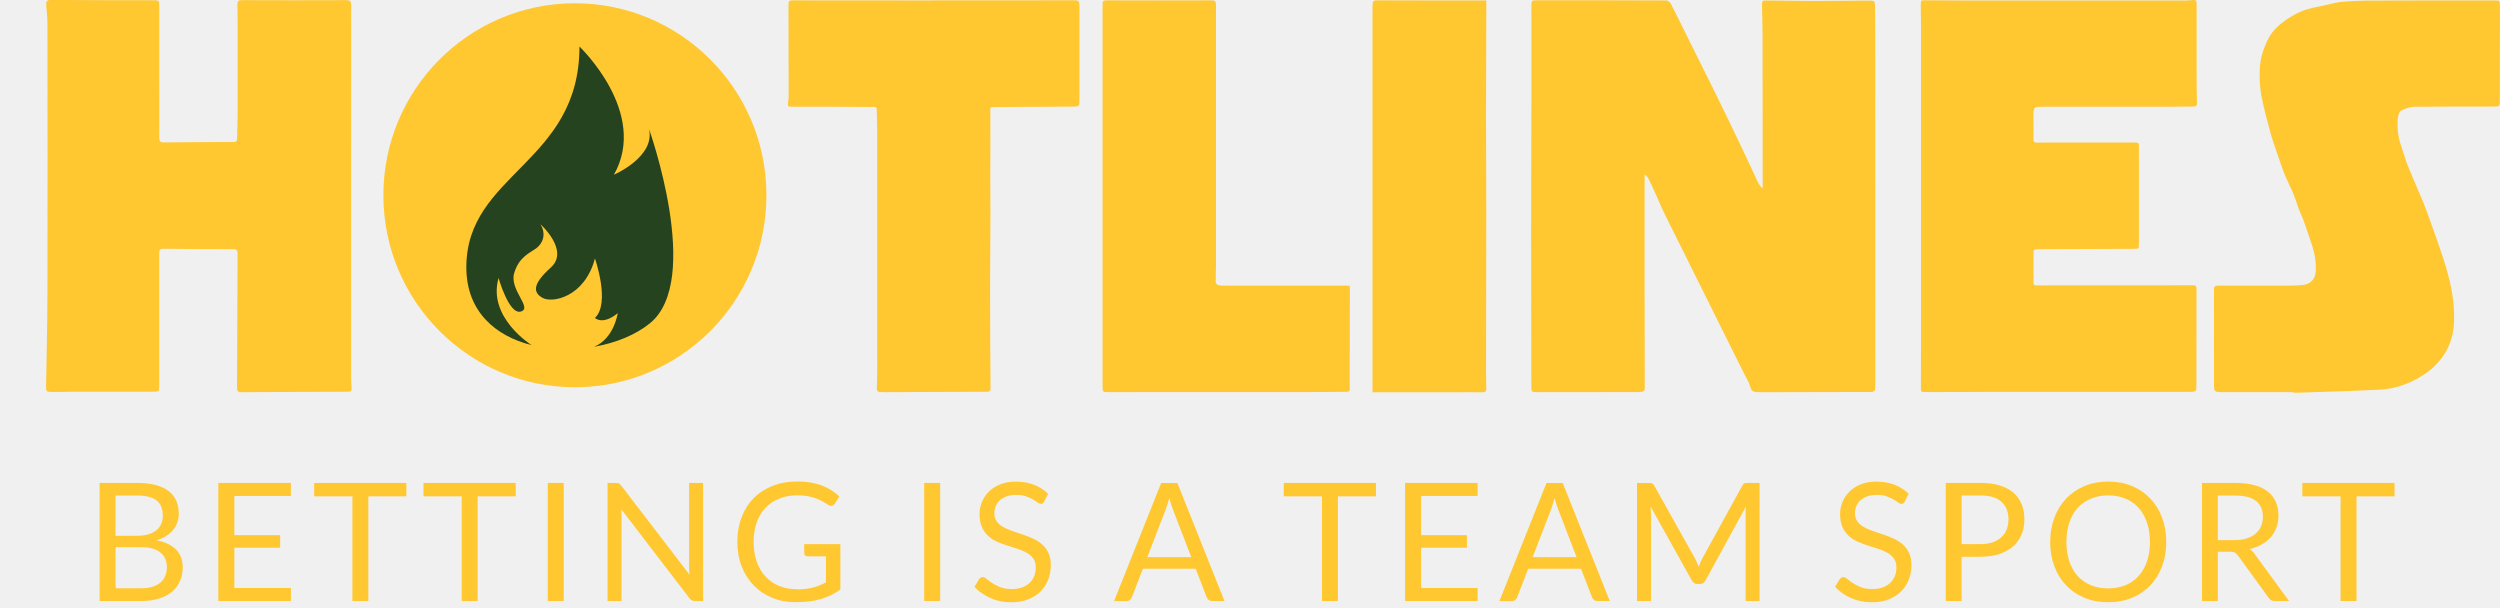
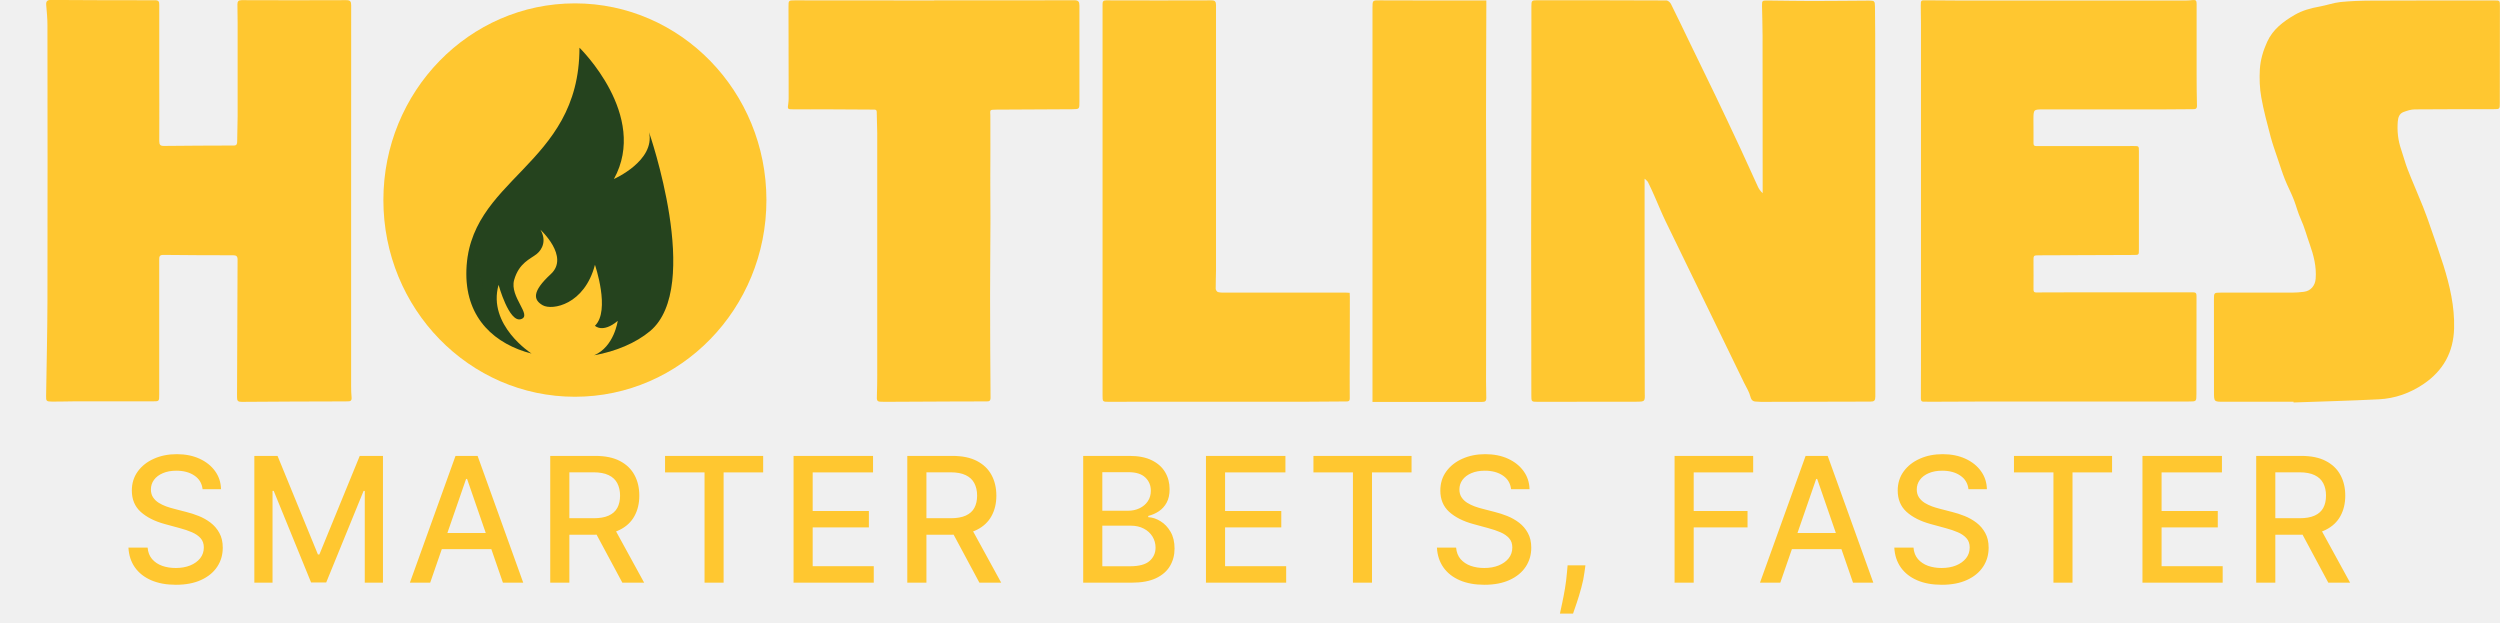
- <svg xmlns="http://www.w3.org/2000/svg" width="502" height="122" viewBox="0 0 502 122" fill="none">
-   <g clip-path="url(#clip0_301_7908)">
-     <path d="M330.235 35.004C330.235 42.855 330.235 50.657 330.235 58.449C330.235 64.592 330.255 70.736 330.265 76.879C330.265 76.929 330.265 76.989 330.265 77.039C330.315 78.687 330.315 78.717 328.601 78.727C321.974 78.747 315.347 78.747 308.72 78.747C307.504 78.747 307.494 78.707 307.494 77.478C307.484 67.219 307.454 56.96 307.454 46.701C307.454 36.981 307.504 27.252 307.514 17.532C307.514 12.088 307.504 6.634 307.504 1.19C307.504 0.131 307.584 0.051 308.65 0.051C317.31 0.051 325.96 0.051 334.62 0.091C334.929 0.091 335.367 0.47 335.527 0.78C336.802 3.277 338.028 5.795 339.274 8.302C340.978 11.738 342.712 15.175 344.406 18.621C346.14 22.157 347.864 25.713 349.558 29.27C350.724 31.707 351.84 34.174 352.996 36.612C353.206 37.051 353.505 37.461 353.943 37.861C353.943 36.702 353.943 35.543 353.943 34.384C353.943 25.244 353.943 16.114 353.923 6.973C353.923 5.035 353.843 3.098 353.813 1.16C353.803 0.131 353.833 0.091 354.9 0.101C357.869 0.121 360.829 0.191 363.799 0.191C367.616 0.191 371.442 0.141 375.259 0.121C376.365 0.121 376.485 0.171 376.495 1.279C376.545 4.756 376.545 8.222 376.545 11.698C376.545 33.715 376.545 55.721 376.565 77.738C376.565 78.497 376.335 78.707 375.618 78.707C368.273 78.707 360.919 78.737 353.574 78.757C353.285 78.757 352.986 78.717 352.697 78.707C352.01 78.707 351.671 78.457 351.472 77.698C351.232 76.769 350.654 75.92 350.216 75.031C347.804 70.186 345.393 65.331 342.981 60.486C340.141 54.782 337.281 49.078 334.451 43.365C333.693 41.836 333.045 40.268 332.348 38.72C331.889 37.711 331.431 36.692 330.923 35.703C330.773 35.423 330.444 35.233 330.225 35.014L330.235 35.004Z" fill="#FFC730" />
-     <path d="M70.505 39.387C70.505 51.484 70.505 63.591 70.505 75.688C70.505 76.407 70.525 77.136 70.595 77.846C70.665 78.465 70.415 78.685 69.838 78.655C69.598 78.645 69.359 78.665 69.12 78.665C62.254 78.685 55.388 78.695 48.521 78.755C47.764 78.755 47.585 78.545 47.595 77.806C47.644 68.825 47.664 59.855 47.704 50.874C47.704 50.185 47.425 50.025 46.787 50.025C42.114 50.025 37.44 50.005 32.766 49.955C31.989 49.955 31.969 50.355 31.969 50.914C31.969 56.019 31.969 61.123 31.969 66.218C31.969 69.934 31.969 73.64 31.969 77.356C31.969 78.645 31.969 78.655 30.643 78.655C25.382 78.655 20.12 78.655 14.848 78.655C13.383 78.655 11.908 78.725 10.443 78.705C9.307 78.695 9.238 78.585 9.257 77.616C9.357 71.403 9.507 65.189 9.527 58.976C9.566 40.945 9.546 22.914 9.527 4.873C9.527 3.575 9.387 2.266 9.277 0.968C9.218 0.228 9.517 -0.021 10.244 -0.011C17.22 0.029 24.196 0.058 31.162 0.049C31.899 0.049 31.979 0.358 31.979 0.958C31.969 5.982 31.969 11.007 31.979 16.021C31.979 19.897 32.009 23.773 31.979 27.639C31.979 28.378 32.188 28.608 32.935 28.598C37.609 28.548 42.283 28.528 46.957 28.518C47.535 28.518 47.614 28.198 47.624 27.759C47.654 26.101 47.704 24.453 47.714 22.794C47.724 16.681 47.724 10.557 47.714 4.444C47.714 3.245 47.684 2.046 47.674 0.848C47.674 0.268 47.884 0.029 48.531 0.029C55.537 0.058 62.533 0.058 69.538 0.029C70.336 0.029 70.515 0.288 70.515 1.037C70.495 13.804 70.505 26.58 70.505 39.347H70.525L70.505 39.387Z" fill="#FFC730" />
-     <path d="M385.733 39.456C385.733 27.809 385.733 16.161 385.733 4.514C385.733 3.365 385.683 2.216 385.693 1.067C385.693 0.008 385.743 0.048 386.779 0.058C390.785 0.098 394.791 0.108 398.807 0.108C411.713 0.108 424.628 0.108 437.533 0.108C438.44 0.108 439.357 0.128 440.254 0.018C440.921 -0.062 441.081 0.108 441.081 0.758C441.061 5.433 441.081 10.108 441.081 14.783C441.081 16.761 441.101 18.738 441.15 20.706C441.17 21.356 440.812 21.396 440.343 21.396C438.42 21.396 436.497 21.436 434.573 21.436C426.501 21.436 418.429 21.436 410.357 21.436C408.334 21.436 408.324 21.436 408.314 23.423C408.314 24.972 408.344 26.52 408.324 28.068C408.324 28.558 408.534 28.628 408.962 28.628C415.46 28.618 421.947 28.618 428.445 28.618C429.501 28.618 429.491 28.618 429.491 29.657C429.491 36.07 429.491 42.483 429.491 48.896C429.491 49.955 429.501 49.965 428.445 49.965C422.116 49.985 415.778 50.005 409.45 50.035C408.314 50.035 408.314 50.065 408.324 51.184C408.324 53.022 408.354 54.87 408.324 56.708C408.324 57.177 408.464 57.327 408.902 57.317C409.919 57.297 410.935 57.297 411.952 57.297C421.409 57.297 430.876 57.297 440.333 57.287C440.891 57.287 441.061 57.437 441.061 58.007C441.041 64.42 441.041 70.833 441.041 77.246C441.041 78.684 441.041 78.684 439.516 78.684C426.312 78.684 413.118 78.674 399.913 78.684C395.668 78.684 391.413 78.715 387.168 78.734C386.899 78.734 386.629 78.684 386.37 78.715C385.812 78.764 385.703 78.505 385.713 78.005C385.733 75.598 385.733 73.2 385.733 70.793C385.733 60.344 385.733 49.895 385.733 39.456Z" fill="#FFC730" />
-     <path d="M460.544 78.737C455.87 78.737 451.197 78.737 446.513 78.737C444.579 78.737 444.57 78.747 444.57 76.819C444.57 70.786 444.56 64.742 444.56 58.709C444.56 57.37 444.56 57.35 445.945 57.35C450.698 57.35 455.462 57.35 460.215 57.35C461.013 57.35 461.82 57.29 462.607 57.19C463.982 57.03 464.889 55.991 464.989 54.603C465.168 52.265 464.59 50.058 463.803 47.89C463.195 46.232 462.737 44.504 461.989 42.915C461.421 41.707 461.112 40.438 460.634 39.219C460.106 37.861 459.388 36.572 458.83 35.214C458.292 33.895 457.853 32.526 457.385 31.178C456.897 29.739 456.359 28.321 455.96 26.862C455.262 24.265 454.535 21.668 454.057 19.021C453.738 17.253 453.678 15.405 453.778 13.607C453.887 11.739 454.445 9.92 455.252 8.192C456.408 5.725 458.491 4.217 460.753 2.928C462.308 2.049 464.012 1.589 465.766 1.29C467.171 1.04 468.546 0.55 469.962 0.401C472.054 0.191 474.167 0.131 476.28 0.121C484.461 0.081 492.633 0.091 500.815 0.091C501.971 0.091 501.981 0.091 501.981 1.24C501.981 7.543 501.971 13.846 501.961 20.15C501.961 21.388 501.961 21.398 500.685 21.398C495.423 21.398 490.152 21.398 484.89 21.438C484.132 21.438 483.345 21.698 482.618 21.958C481.781 22.257 481.531 23.047 481.472 23.836C481.322 25.684 481.521 27.502 482.139 29.26C482.608 30.588 482.956 31.957 483.485 33.266C484.451 35.683 485.538 38.06 486.524 40.478C487.112 41.896 487.63 43.345 488.139 44.793C488.986 47.181 489.853 49.548 490.63 51.956C491.925 55.981 492.902 60.077 492.782 64.353C492.663 69.058 490.57 72.664 486.664 75.251C483.933 77.059 480.914 78.098 477.665 78.258C471.965 78.537 466.254 78.677 460.544 78.877C460.544 78.827 460.544 78.777 460.544 78.727V78.737Z" fill="#FFC730" />
-     <path d="M187.58 0.071C196.957 0.071 206.335 0.081 215.712 0.051C216.549 0.051 216.749 0.33 216.749 1.11C216.729 7.383 216.739 13.666 216.749 19.94C216.749 21.378 216.769 21.398 215.284 21.408C210.181 21.438 205.079 21.458 199.977 21.488C198.602 21.488 198.851 21.588 198.861 22.677C198.891 26.892 198.861 31.118 198.851 35.343C198.851 37.96 198.881 40.578 198.881 43.195C198.871 48.19 198.811 53.184 198.811 58.179C198.811 64.772 198.851 71.375 198.901 77.968C198.901 78.617 198.582 78.667 198.113 78.667C195.652 78.667 193.2 78.677 190.739 78.687C186.543 78.707 182.348 78.727 178.152 78.747C177.963 78.747 177.774 78.747 177.594 78.747C176.01 78.747 176.02 78.747 176.09 77.199C176.139 75.92 176.149 74.631 176.149 73.353C176.149 57.619 176.149 41.886 176.149 26.153C176.149 24.764 176.05 23.376 176.05 21.987C176.05 21.438 175.711 21.478 175.352 21.478C172.253 21.458 169.154 21.438 166.054 21.428C163.812 21.428 161.57 21.448 159.318 21.428C158.102 21.428 158.122 21.408 158.291 20.259C158.381 19.65 158.361 19.031 158.361 18.421C158.361 12.727 158.341 7.043 158.331 1.349C158.331 0.081 158.331 0.071 159.607 0.071C168.346 0.071 177.086 0.081 185.816 0.091C186.404 0.091 186.992 0.091 187.58 0.091C187.58 0.081 187.58 0.061 187.58 0.051V0.071Z" fill="#FFC730" />
-     <path d="M271.011 57.369C271.021 57.679 271.05 57.939 271.05 58.198C271.05 62.154 271.04 66.1 271.031 70.056C271.031 72.723 270.991 75.4 271.031 78.067C271.031 78.647 270.751 78.677 270.353 78.677C267.842 78.697 265.33 78.716 262.819 78.727C258.095 78.727 253.362 78.727 248.638 78.727C242.978 78.727 237.307 78.727 231.647 78.727C228.657 78.727 225.668 78.746 222.668 78.746C221.403 78.746 221.393 78.737 221.393 77.468C221.393 52.654 221.393 27.831 221.393 3.017C221.393 2.268 221.393 1.519 221.393 0.77C221.393 0.29 221.552 0.07 222.1 0.07C229.156 0.09 236.211 0.1 243.267 0.07C243.974 0.07 244.174 0.3 244.174 0.999C244.164 18.361 244.174 35.722 244.174 53.084C244.174 54.263 244.094 55.431 244.114 56.61C244.114 56.83 244.373 57.189 244.572 57.239C245.031 57.359 245.519 57.349 246.007 57.349C254.099 57.349 262.201 57.349 270.293 57.349C270.522 57.349 270.761 57.369 271.05 57.389L271.011 57.369Z" fill="#FFC730" />
-     <path d="M275.595 78.775C275.595 75.638 275.595 72.651 275.595 69.654C275.595 46.979 275.595 24.293 275.595 1.617C275.595 0.019 275.595 0.059 277.149 0.069C283.139 0.099 289.118 0.089 295.107 0.089C296.173 0.089 297.24 0.089 298.455 0.089C298.455 0.518 298.455 0.958 298.455 1.397C298.436 8.58 298.396 15.762 298.396 22.954C298.396 29.467 298.446 35.99 298.446 42.503C298.446 52.143 298.416 61.783 298.406 71.433C298.406 73.6 298.376 75.758 298.446 77.926C298.465 78.675 298.176 78.765 297.569 78.765C295.914 78.745 294.26 78.765 292.596 78.765C287.274 78.765 281.963 78.765 276.641 78.765H275.595V78.775Z" fill="#FFC730" />
-     <path d="M115.44 77.758C136.679 77.758 153.897 60.499 153.897 39.209C153.897 17.919 136.679 0.66 115.44 0.66C94.201 0.66 76.983 17.919 76.983 39.209C76.983 60.499 94.201 77.758 115.44 77.758Z" fill="#FFC730" />
-     <path d="M20 120.678V96.973H27.547C28.995 96.973 30.252 97.12 31.306 97.405C32.361 97.69 33.222 98.103 33.901 98.627C34.58 99.16 35.075 99.804 35.405 100.576C35.735 101.348 35.891 102.203 35.891 103.168C35.891 103.756 35.799 104.317 35.616 104.859C35.432 105.401 35.157 105.898 34.791 106.366C34.424 106.826 33.956 107.24 33.406 107.607C32.846 107.975 32.196 108.269 31.453 108.499C33.177 108.839 34.488 109.464 35.368 110.365C36.248 111.265 36.689 112.46 36.689 113.94C36.689 114.942 36.505 115.861 36.138 116.689C35.772 117.516 35.231 118.223 34.525 118.821C33.819 119.418 32.947 119.878 31.92 120.2C30.893 120.521 29.72 120.687 28.399 120.687H20V120.678ZM23.2 107.589H27.427C28.326 107.589 29.114 107.488 29.775 107.295C30.435 107.093 30.985 106.817 31.416 106.468C31.847 106.118 32.168 105.686 32.379 105.181C32.59 104.675 32.691 104.133 32.691 103.535C32.691 102.147 32.269 101.127 31.434 100.475C30.6 99.822 29.298 99.5 27.537 99.5H23.2V107.589ZM23.2 109.868V118.122H28.317C29.234 118.122 30.013 118.021 30.664 117.81C31.315 117.598 31.856 117.304 32.278 116.927C32.7 116.551 33.012 116.091 33.213 115.567C33.415 115.043 33.507 114.464 33.507 113.839C33.507 112.617 33.076 111.652 32.214 110.935C31.352 110.227 30.041 109.868 28.298 109.868H23.2Z" fill="#FFC730" />
-     <path d="M58.411 96.973V99.583H47.059V107.46H56.256V109.979H47.059V118.067H58.411V120.678H43.841V96.973H58.411Z" fill="#FFC730" />
-     <path d="M81.601 96.973V99.666H73.963V120.678H70.763V99.666H63.088V96.973H81.61H81.601Z" fill="#FFC730" />
-     <path d="M103.553 96.973V99.666H95.915V120.678H92.715V99.666H85.04V96.973H103.563H103.553Z" fill="#FFC730" />
-     <path d="M113.19 120.678H109.99V96.973H113.19V120.678Z" fill="#FFC730" />
-     <path d="M124.285 97.083C124.423 97.156 124.579 97.304 124.753 97.524L138.452 115.392C138.415 115.108 138.397 114.823 138.388 114.556C138.379 114.29 138.37 114.023 138.37 113.766V96.973H141.175V120.678H139.562C139.305 120.678 139.094 120.632 138.929 120.549C138.755 120.457 138.59 120.31 138.425 120.099L124.744 102.249C124.762 102.524 124.78 102.791 124.789 103.057C124.799 103.324 124.808 103.563 124.808 103.784V120.678H122.002V96.973H123.652C123.937 96.973 124.148 97.009 124.285 97.083Z" fill="#FFC730" />
-     <path d="M159.982 118.344C160.624 118.344 161.201 118.317 161.742 118.252C162.274 118.188 162.779 118.105 163.255 117.976C163.732 117.857 164.172 117.71 164.594 117.535C165.016 117.361 165.429 117.168 165.85 116.947V111.717H162.183C161.972 111.717 161.807 111.653 161.678 111.533C161.55 111.414 161.486 111.267 161.486 111.083V109.263H168.748V118.363C168.152 118.795 167.538 119.171 166.896 119.484C166.254 119.806 165.566 120.072 164.833 120.284C164.099 120.495 163.32 120.66 162.485 120.762C161.651 120.863 160.743 120.918 159.762 120.918C158.047 120.918 156.47 120.624 155.04 120.035C153.609 119.447 152.38 118.62 151.344 117.554C150.308 116.487 149.501 115.21 148.923 113.721C148.346 112.232 148.062 110.596 148.062 108.803C148.062 107.011 148.346 105.347 148.914 103.858C149.483 102.369 150.29 101.092 151.344 100.025C152.399 98.959 153.664 98.141 155.159 97.553C156.653 96.965 158.322 96.68 160.165 96.68C161.101 96.68 161.972 96.753 162.769 96.882C163.576 97.02 164.319 97.222 165.007 97.479C165.695 97.737 166.327 98.049 166.914 98.426C167.501 98.794 168.042 99.216 168.546 99.676L167.639 101.128C167.455 101.423 167.208 101.579 166.914 101.579C166.74 101.579 166.547 101.514 166.336 101.395C166.061 101.239 165.75 101.055 165.41 100.834C165.071 100.614 164.649 100.402 164.163 100.2C163.677 99.998 163.1 99.823 162.43 99.676C161.761 99.529 160.972 99.465 160.064 99.465C158.735 99.465 157.524 99.685 156.452 100.117C155.37 100.549 154.453 101.174 153.692 101.983C152.931 102.792 152.353 103.776 151.94 104.924C151.537 106.073 151.326 107.369 151.326 108.803C151.326 110.237 151.537 111.644 151.959 112.82C152.38 113.997 152.976 114.989 153.747 115.807C154.517 116.625 155.434 117.25 156.488 117.673C157.543 118.105 158.707 118.317 159.991 118.317L159.982 118.344Z" fill="#FFC730" />
-     <path d="M188.784 120.678H185.584V96.973H188.784V120.678Z" fill="#FFC730" />
-     <path d="M209.709 100.678C209.608 100.843 209.507 100.972 209.397 101.055C209.287 101.137 209.14 101.174 208.966 101.174C208.782 101.174 208.562 101.082 208.315 100.889C208.067 100.696 207.755 100.494 207.37 100.273C206.985 100.053 206.536 99.841 206.004 99.657C205.472 99.474 204.821 99.373 204.06 99.373C203.345 99.373 202.712 99.474 202.162 99.667C201.612 99.86 201.153 100.126 200.787 100.448C200.42 100.779 200.135 101.165 199.952 101.615C199.769 102.066 199.668 102.544 199.668 103.068C199.668 103.729 199.833 104.281 200.154 104.713C200.475 105.145 200.906 105.522 201.438 105.825C201.969 106.128 202.575 106.404 203.253 106.625C203.932 106.845 204.619 107.084 205.335 107.323C206.041 107.562 206.738 107.838 207.416 108.141C208.095 108.445 208.7 108.831 209.232 109.29C209.764 109.75 210.194 110.32 210.515 110.991C210.836 111.662 211.001 112.489 211.001 113.472C211.001 114.511 210.827 115.485 210.47 116.395C210.121 117.305 209.598 118.096 208.929 118.767C208.251 119.438 207.425 119.971 206.435 120.357C205.445 120.743 204.335 120.936 203.079 120.936C201.548 120.936 200.154 120.66 198.898 120.099C197.641 119.539 196.559 118.794 195.67 117.838L196.596 116.313C196.688 116.193 196.789 116.092 196.917 116.009C197.045 115.927 197.183 115.89 197.339 115.89C197.568 115.89 197.834 116.009 198.127 116.267C198.421 116.515 198.797 116.791 199.237 117.085C199.686 117.379 200.218 117.655 200.851 117.903C201.483 118.151 202.254 118.28 203.171 118.28C203.932 118.28 204.61 118.178 205.197 117.967C205.784 117.756 206.297 117.462 206.71 117.085C207.123 116.708 207.434 116.248 207.655 115.715C207.875 115.182 207.985 114.594 207.985 113.941C207.985 113.224 207.82 112.636 207.499 112.176C207.178 111.717 206.747 111.331 206.224 111.027C205.701 110.724 205.096 110.458 204.418 110.237C203.739 110.026 203.051 109.805 202.336 109.575C201.621 109.345 200.933 109.088 200.255 108.794C199.576 108.5 198.971 108.114 198.448 107.636C197.916 107.158 197.495 106.57 197.174 105.862C196.853 105.154 196.688 104.272 196.688 103.224C196.688 102.387 196.853 101.579 197.174 100.788C197.495 100.007 197.971 99.308 198.586 98.702C199.2 98.095 199.961 97.608 200.869 97.249C201.777 96.882 202.822 96.707 203.996 96.707C205.316 96.707 206.518 96.918 207.609 97.332C208.7 97.755 209.653 98.362 210.46 99.152L209.681 100.678H209.709Z" fill="#FFC730" />
-     <path d="M245.874 120.68H243.398C243.114 120.68 242.884 120.607 242.701 120.469C242.527 120.322 242.389 120.147 242.307 119.926L240.097 114.2H229.488L227.278 119.926C227.205 120.129 227.067 120.303 226.884 120.46C226.7 120.616 226.462 120.689 226.187 120.689H223.711L233.165 96.984H236.42L245.874 120.689V120.68ZM230.377 111.875H239.207L235.494 102.233C235.255 101.635 235.017 100.891 234.788 99.999C234.669 100.45 234.549 100.863 234.43 101.249C234.311 101.635 234.201 101.966 234.091 102.251L230.377 111.884V111.875Z" fill="#FFC730" />
-     <path d="M276.289 96.973V99.666H268.65V120.678H265.45V99.666H257.775V96.973H276.298H276.289Z" fill="#FFC730" />
-     <path d="M296.709 96.973V99.583H285.357V107.46H294.554V109.979H285.357V118.067H296.709V120.678H282.139V96.973H296.709Z" fill="#FFC730" />
-     <path d="M323.246 120.68H320.77C320.486 120.68 320.257 120.607 320.073 120.469C319.899 120.322 319.761 120.147 319.679 119.926L317.469 114.2H306.86L304.65 119.926C304.577 120.129 304.439 120.303 304.256 120.46C304.072 120.616 303.834 120.689 303.559 120.689H301.083L310.537 96.984H313.792L323.246 120.689V120.68ZM307.749 111.875H316.58L312.866 102.233C312.627 101.635 312.389 100.891 312.16 99.999C312.041 100.45 311.921 100.863 311.802 101.249C311.683 101.635 311.573 101.966 311.463 102.251L307.749 111.884V111.875Z" fill="#FFC730" />
-     <path d="M340.751 112.948C340.87 113.242 340.98 113.536 341.09 113.83C341.2 113.517 341.319 113.223 341.438 112.948C341.557 112.663 341.695 112.378 341.851 112.093L349.856 97.515C350.003 97.258 350.149 97.111 350.305 97.055C350.461 97 350.681 96.973 350.965 96.973H353.322V120.678H350.516V103.26C350.516 103.03 350.516 102.782 350.534 102.515C350.544 102.249 350.562 101.982 350.58 101.706L342.474 116.532C342.199 117.029 341.814 117.277 341.319 117.277H340.861C340.365 117.277 339.98 117.029 339.705 116.532L331.416 101.66C331.453 101.945 331.471 102.23 331.489 102.506C331.508 102.782 331.517 103.039 331.517 103.269V120.687H328.711V96.982H331.067C331.352 96.982 331.572 97.009 331.728 97.065C331.884 97.12 332.03 97.276 332.177 97.524L340.347 112.12C340.503 112.387 340.64 112.663 340.751 112.957V112.948Z" fill="#FFC730" />
-     <path d="M382.518 100.678C382.417 100.843 382.316 100.972 382.206 101.055C382.096 101.137 381.95 101.174 381.775 101.174C381.583 101.174 381.372 101.082 381.124 100.889C380.877 100.705 380.565 100.494 380.18 100.273C379.795 100.053 379.345 99.841 378.814 99.657C378.282 99.474 377.631 99.373 376.87 99.373C376.154 99.373 375.522 99.474 374.972 99.667C374.421 99.86 373.963 100.126 373.596 100.448C373.229 100.779 372.945 101.165 372.762 101.615C372.578 102.066 372.477 102.544 372.477 103.068C372.477 103.729 372.642 104.281 372.963 104.713C373.284 105.145 373.715 105.522 374.247 105.825C374.779 106.128 375.384 106.404 376.063 106.625C376.741 106.854 377.429 107.084 378.144 107.323C378.85 107.562 379.547 107.838 380.226 108.141C380.904 108.445 381.509 108.831 382.041 109.29C382.573 109.75 383.004 110.32 383.325 110.991C383.646 111.662 383.811 112.489 383.811 113.472C383.811 114.511 383.637 115.485 383.279 116.395C382.922 117.305 382.417 118.096 381.739 118.767C381.06 119.438 380.235 119.971 379.245 120.357C378.263 120.743 377.145 120.936 375.888 120.936C374.357 120.936 372.963 120.66 371.707 120.099C370.451 119.539 369.369 118.794 368.479 117.838L369.406 116.313C369.497 116.193 369.598 116.092 369.727 116.009C369.855 115.927 369.992 115.89 370.148 115.89C370.378 115.89 370.643 116.009 370.937 116.267C371.23 116.515 371.606 116.791 372.046 117.085C372.496 117.379 373.028 117.655 373.66 117.903C374.293 118.151 375.063 118.28 375.98 118.28C376.741 118.28 377.42 118.178 378.007 117.967C378.603 117.756 379.107 117.462 379.52 117.085C379.932 116.708 380.244 116.248 380.473 115.715C380.702 115.182 380.803 114.594 380.803 113.941C380.803 113.224 380.638 112.636 380.317 112.176C379.996 111.717 379.565 111.331 379.034 111.027C378.502 110.724 377.906 110.458 377.227 110.237C376.549 110.026 375.861 109.805 375.146 109.575C374.44 109.345 373.743 109.088 373.064 108.794C372.386 108.5 371.79 108.114 371.258 107.636C370.726 107.158 370.304 106.57 369.974 105.862C369.653 105.154 369.488 104.272 369.488 103.224C369.488 102.387 369.653 101.579 369.974 100.788C370.295 100.007 370.772 99.308 371.386 98.702C372.001 98.095 372.762 97.608 373.669 97.249C374.577 96.882 375.623 96.707 376.796 96.707C378.117 96.707 379.318 96.918 380.409 97.332C381.5 97.755 382.454 98.362 383.261 99.152L382.481 100.678H382.518Z" fill="#FFC730" />
-     <path d="M393.889 111.808V120.678H390.707V96.973H397.685C399.18 96.973 400.482 97.147 401.591 97.497C402.701 97.846 403.618 98.342 404.342 98.976C405.067 99.611 405.608 100.392 405.965 101.293C406.323 102.193 406.497 103.205 406.497 104.317C406.497 105.429 406.304 106.431 405.919 107.341C405.534 108.251 404.975 109.041 404.232 109.703C403.489 110.365 402.563 110.879 401.472 111.247C400.372 111.615 399.116 111.799 397.694 111.799H393.898L393.889 111.808ZM393.889 109.262H397.685C398.602 109.262 399.409 109.142 400.106 108.894C400.803 108.655 401.39 108.315 401.866 107.874C402.343 107.442 402.701 106.918 402.939 106.311C403.178 105.705 403.306 105.034 403.306 104.307C403.306 102.8 402.838 101.614 401.912 100.769C400.986 99.923 399.574 99.491 397.694 99.491H393.898V109.253L393.889 109.262Z" fill="#FFC730" />
-     <path d="M434.987 108.832C434.987 110.606 434.702 112.242 434.143 113.722C433.584 115.202 432.786 116.479 431.768 117.555C430.741 118.621 429.513 119.457 428.082 120.046C426.642 120.634 425.056 120.928 423.323 120.928C421.59 120.928 420.004 120.634 418.573 120.046C417.143 119.457 415.914 118.63 414.896 117.555C413.878 116.479 413.081 115.211 412.521 113.722C411.962 112.242 411.678 110.606 411.678 108.832C411.678 107.058 411.962 105.431 412.521 103.942C413.081 102.462 413.878 101.175 414.896 100.1C415.923 99.025 417.143 98.188 418.573 97.591C420.004 96.993 421.59 96.699 423.323 96.699C425.056 96.699 426.652 96.993 428.082 97.591C429.522 98.188 430.75 99.025 431.768 100.1C432.795 101.175 433.584 102.453 434.143 103.942C434.702 105.431 434.987 107.058 434.987 108.832ZM431.704 108.832C431.704 107.38 431.502 106.065 431.108 104.907C430.714 103.749 430.154 102.766 429.421 101.966C428.696 101.166 427.816 100.55 426.78 100.118C425.744 99.686 424.588 99.475 423.314 99.475C422.039 99.475 420.902 99.686 419.866 100.118C418.83 100.55 417.95 101.166 417.216 101.966C416.483 102.766 415.923 103.749 415.529 104.907C415.135 106.065 414.933 107.371 414.933 108.832C414.933 110.294 415.135 111.59 415.529 112.748C415.923 113.897 416.492 114.88 417.216 115.68C417.941 116.479 418.83 117.095 419.866 117.518C420.902 117.941 422.048 118.152 423.314 118.152C424.579 118.152 425.744 117.941 426.78 117.518C427.816 117.095 428.696 116.479 429.421 115.68C430.145 114.88 430.705 113.906 431.108 112.748C431.502 111.599 431.704 110.294 431.704 108.832Z" fill="#FFC730" />
-     <path d="M445.348 110.788V120.678H442.166V96.973H448.851C450.345 96.973 451.638 97.129 452.729 97.432C453.821 97.736 454.719 98.177 455.425 98.747C456.131 99.317 456.663 100.015 457.002 100.824C457.342 101.633 457.516 102.543 457.516 103.545C457.516 104.381 457.387 105.162 457.122 105.898C456.856 106.633 456.471 107.276 455.975 107.855C455.48 108.435 454.866 108.931 454.141 109.335C453.417 109.74 452.601 110.052 451.693 110.264C452.087 110.493 452.445 110.833 452.748 111.275L459.643 120.687H456.801C456.214 120.687 455.792 120.457 455.517 120.007L449.373 111.532C449.19 111.265 448.979 111.072 448.759 110.962C448.539 110.852 448.209 110.788 447.769 110.788H445.339H445.348ZM445.348 108.453H448.695C449.63 108.453 450.455 108.343 451.161 108.113C451.867 107.883 452.463 107.57 452.94 107.157C453.417 106.743 453.784 106.247 454.022 105.677C454.261 105.107 454.389 104.473 454.389 103.774C454.389 102.359 453.921 101.302 452.995 100.585C452.069 99.868 450.685 99.51 448.841 99.51H445.339V108.462L445.348 108.453Z" fill="#FFC730" />
-     <path d="M480.825 96.973V99.666H473.187V120.678H469.986V99.666H462.312V96.973H480.834H480.825Z" fill="#FFC730" />
-     <path d="M130.328 25.914C131.604 31.518 123.273 35.084 123.273 35.084C130.328 22.597 116.357 9.352 116.357 9.352C116.357 32.797 93.645 34.834 93.645 53.674C93.645 62.545 99.475 67.47 106.74 69.298C106.72 69.278 97.831 63.744 100.113 55.822C100.113 55.822 102.206 63.274 104.598 62.555C106.979 61.836 102.266 58.209 103.242 54.863C104.219 51.517 106.501 50.757 107.747 49.798C108.982 48.84 109.75 47.031 108.514 45.024C108.514 45.024 114.423 50.278 110.607 53.714C106.79 57.151 107.079 58.779 108.982 59.828C110.886 60.877 117.373 59.728 119.466 51.896C119.466 51.896 122.615 60.877 119.466 63.843C119.466 63.843 120.991 65.372 124.04 62.885C124.04 62.885 123.333 67.959 119.307 69.627C123.642 68.868 127.658 67.23 130.528 64.892C141.141 56.232 130.328 25.914 130.328 25.914Z" fill="#25431E" />
+ <svg xmlns="http://www.w3.org/2000/svg" width="502" height="125" viewBox="0 0 502 125" fill="none">
+   <g clip-path="url(#clip0_1_4)">
+     <path d="M330.235 35.863C330.235 43.908 330.235 51.902 330.235 59.885C330.235 66.18 330.255 72.474 330.265 78.769C330.265 78.82 330.265 78.881 330.265 78.932C330.315 80.621 330.315 80.652 328.601 80.662C321.974 80.683 315.347 80.683 308.72 80.683C307.504 80.683 307.494 80.641 307.494 79.383C307.484 68.871 307.454 58.36 307.454 47.849C307.454 37.89 307.504 27.921 307.514 17.962C307.514 12.384 307.504 6.796 307.504 1.218C307.504 0.133 307.584 0.051 308.65 0.051C317.31 0.051 325.96 0.051 334.62 0.092C334.929 0.092 335.368 0.481 335.527 0.798C336.803 3.357 338.028 5.936 339.274 8.505C340.978 12.026 342.712 15.547 344.406 19.078C346.14 22.701 347.864 26.345 349.558 29.988C350.724 32.486 351.84 35.014 352.996 37.511C353.206 37.962 353.505 38.381 353.943 38.791C353.943 37.603 353.943 36.416 353.943 35.229C353.943 25.864 353.943 16.509 353.923 7.144C353.923 5.158 353.844 3.173 353.814 1.187C353.804 0.133 353.834 0.092 354.9 0.102C357.87 0.123 360.829 0.194 363.799 0.194C367.616 0.194 371.443 0.143 375.259 0.123C376.365 0.123 376.485 0.174 376.495 1.31C376.545 4.872 376.545 8.423 376.545 11.985C376.545 34.543 376.545 57.091 376.565 79.649C376.565 80.427 376.336 80.641 375.618 80.641C368.274 80.641 360.919 80.672 353.574 80.693C353.285 80.693 352.987 80.652 352.698 80.641C352.01 80.641 351.671 80.386 351.472 79.608C351.233 78.656 350.655 77.786 350.216 76.875C347.804 71.911 345.393 66.937 342.981 61.973C340.141 56.129 337.281 50.285 334.451 44.43C333.693 42.864 333.046 41.257 332.348 39.671C331.89 38.637 331.431 37.593 330.923 36.58C330.774 36.293 330.445 36.099 330.225 35.874L330.235 35.863Z" fill="#FFC730" />
+     <path d="M70.506 40.357C70.506 52.751 70.506 65.156 70.506 77.551C70.506 78.288 70.525 79.035 70.595 79.761C70.665 80.396 70.416 80.621 69.838 80.59C69.599 80.58 69.36 80.601 69.12 80.601C62.254 80.621 55.388 80.631 48.522 80.693C47.764 80.693 47.585 80.478 47.595 79.721C47.645 70.519 47.665 61.328 47.705 52.127C47.705 51.421 47.426 51.257 46.788 51.257C42.114 51.257 37.44 51.236 32.766 51.185C31.989 51.185 31.969 51.595 31.969 52.168C31.969 57.398 31.969 62.628 31.969 67.848C31.969 71.655 31.969 75.453 31.969 79.26C31.969 80.58 31.969 80.59 30.644 80.59C25.382 80.59 20.12 80.59 14.848 80.59C13.384 80.59 11.909 80.662 10.444 80.642C9.308 80.631 9.238 80.519 9.258 79.526C9.358 73.16 9.507 66.794 9.527 60.428C9.567 41.953 9.547 23.479 9.527 4.995C9.527 3.664 9.387 2.323 9.278 0.993C9.218 0.235 9.517 -0.02 10.245 -0.01C17.22 0.031 24.196 0.061 31.162 0.051C31.899 0.051 31.979 0.369 31.979 0.983C31.969 6.131 31.969 11.279 31.979 16.417C31.979 20.388 32.009 24.359 31.979 28.32C31.979 29.078 32.188 29.313 32.936 29.303C37.61 29.252 42.283 29.231 46.957 29.221C47.535 29.221 47.615 28.893 47.625 28.443C47.655 26.744 47.705 25.055 47.715 23.356C47.725 17.093 47.725 10.819 47.715 4.555C47.715 3.326 47.685 2.098 47.675 0.87C47.675 0.276 47.884 0.031 48.532 0.031C55.538 0.061 62.533 0.061 69.539 0.031C70.336 0.031 70.516 0.297 70.516 1.065C70.496 14.145 70.506 27.235 70.506 40.316H70.525L70.506 40.357Z" fill="#FFC730" />
+     <path d="M385.733 40.428C385.733 28.494 385.733 16.56 385.733 4.626C385.733 3.449 385.683 2.272 385.693 1.095C385.693 0.01 385.743 0.051 386.779 0.061C390.785 0.102 394.792 0.113 398.808 0.113C411.713 0.113 424.628 0.113 437.533 0.113C438.44 0.113 439.357 0.133 440.254 0.02C440.922 -0.061 441.081 0.113 441.081 0.778C441.061 5.568 441.081 10.358 441.081 15.148C441.081 17.174 441.101 19.201 441.151 21.217C441.171 21.882 440.812 21.923 440.344 21.923C438.42 21.923 436.497 21.964 434.574 21.964C426.502 21.964 418.43 21.964 410.358 21.964C408.335 21.964 408.325 21.964 408.315 24.001C408.315 25.587 408.345 27.174 408.325 28.76C408.325 29.262 408.534 29.334 408.963 29.334C415.46 29.323 421.947 29.323 428.445 29.323C429.501 29.323 429.491 29.323 429.491 30.388C429.491 36.959 429.491 43.529 429.491 50.1C429.491 51.185 429.501 51.195 428.445 51.195C422.117 51.216 415.779 51.236 409.451 51.267C408.315 51.267 408.315 51.298 408.325 52.444C408.325 54.327 408.355 56.221 408.325 58.104C408.325 58.585 408.464 58.739 408.903 58.728C409.919 58.708 410.936 58.708 411.952 58.708C421.409 58.708 430.877 58.708 440.334 58.698C440.892 58.698 441.061 58.851 441.061 59.435C441.041 66.005 441.041 72.576 441.041 79.147C441.041 80.621 441.041 80.621 439.517 80.621C426.312 80.621 413.118 80.611 399.914 80.621C395.669 80.621 391.413 80.652 387.168 80.672C386.899 80.672 386.63 80.621 386.371 80.652C385.813 80.703 385.703 80.437 385.713 79.925C385.733 77.458 385.733 75.002 385.733 72.535C385.733 61.83 385.733 51.124 385.733 40.428Z" fill="#FFC730" />
+     <path d="M460.544 80.672C455.87 80.672 451.196 80.672 446.512 80.672C444.579 80.672 444.569 80.683 444.569 78.707C444.569 72.525 444.559 66.333 444.559 60.151C444.559 58.78 444.559 58.759 445.944 58.759C450.698 58.759 455.461 58.759 460.215 58.759C461.012 58.759 461.819 58.698 462.607 58.595C463.982 58.432 464.889 57.367 464.988 55.944C465.168 53.55 464.59 51.288 463.802 49.067C463.195 47.368 462.736 45.597 461.989 43.969C461.421 42.731 461.112 41.431 460.633 40.183C460.105 38.791 459.388 37.47 458.83 36.078C458.292 34.727 457.853 33.325 457.385 31.943C456.896 30.47 456.358 29.016 455.96 27.522C455.262 24.861 454.535 22.2 454.056 19.487C453.737 17.676 453.678 15.782 453.777 13.94C453.887 12.026 454.445 10.163 455.252 8.393C456.408 5.865 458.491 4.319 460.753 2.999C462.308 2.098 464.012 1.627 465.766 1.32C467.171 1.064 468.546 0.563 469.961 0.409C472.054 0.194 474.166 0.133 476.279 0.123C484.461 0.082 492.632 0.092 500.814 0.092C501.97 0.092 501.98 0.092 501.98 1.269C501.98 7.727 501.97 14.186 501.96 20.644C501.96 21.913 501.96 21.923 500.685 21.923C495.423 21.923 490.151 21.923 484.889 21.964C484.132 21.964 483.345 22.23 482.617 22.497C481.78 22.804 481.531 23.612 481.471 24.421C481.322 26.314 481.521 28.177 482.139 29.978C482.607 31.34 482.956 32.742 483.484 34.083C484.451 36.559 485.537 38.995 486.524 41.472C487.112 42.926 487.63 44.41 488.138 45.894C488.985 48.34 489.852 50.766 490.629 53.232C491.925 57.357 492.902 61.553 492.782 65.934C492.662 70.754 490.57 74.449 486.663 77.1C483.933 78.953 480.913 80.017 477.664 80.181C471.964 80.468 466.254 80.611 460.544 80.816C460.544 80.764 460.544 80.713 460.544 80.662V80.672Z" fill="#FFC730" />
+     <path d="M187.58 0.072C196.957 0.072 206.335 0.082 215.712 0.051C216.549 0.051 216.749 0.338 216.749 1.136C216.729 7.564 216.739 14.002 216.749 20.429C216.749 21.903 216.769 21.923 215.284 21.934C210.181 21.964 205.079 21.985 199.977 22.015C198.602 22.015 198.851 22.118 198.861 23.233C198.891 27.553 198.861 31.882 198.851 36.211C198.851 38.893 198.881 41.575 198.881 44.256C198.871 49.374 198.811 54.491 198.811 59.609C198.811 66.364 198.851 73.129 198.901 79.884C198.901 80.549 198.582 80.601 198.113 80.601C195.652 80.601 193.2 80.611 190.739 80.621C186.543 80.641 182.348 80.662 178.153 80.683C177.963 80.683 177.774 80.683 177.594 80.683C176.01 80.683 176.02 80.683 176.09 79.096C176.139 77.786 176.149 76.466 176.149 75.156C176.149 59.035 176.149 42.915 176.149 26.795C176.149 25.373 176.05 23.95 176.05 22.527C176.05 21.964 175.711 22.005 175.352 22.005C172.253 21.985 169.154 21.964 166.054 21.954C163.812 21.954 161.57 21.974 159.318 21.954C158.102 21.954 158.122 21.934 158.291 20.757C158.381 20.132 158.361 19.498 158.361 18.873C158.361 13.039 158.341 7.216 158.331 1.382C158.331 0.082 158.331 0.072 159.607 0.072C168.346 0.072 177.086 0.082 185.816 0.092C186.404 0.092 186.992 0.092 187.58 0.092C187.58 0.082 187.58 0.061 187.58 0.051V0.072Z" fill="#FFC730" />
+     <path d="M271.011 58.78C271.021 59.097 271.05 59.363 271.05 59.629C271.05 63.682 271.041 67.725 271.031 71.778C271.031 74.511 270.991 77.254 271.031 79.987C271.031 80.58 270.752 80.611 270.353 80.611C267.842 80.631 265.33 80.652 262.819 80.662C258.095 80.662 253.362 80.662 248.638 80.662C242.978 80.662 237.307 80.662 231.647 80.662C228.657 80.662 225.668 80.683 222.668 80.683C221.403 80.683 221.393 80.672 221.393 79.372C221.393 53.949 221.393 28.515 221.393 3.091C221.393 2.323 221.393 1.556 221.393 0.788C221.393 0.297 221.552 0.072 222.1 0.072C229.156 0.092 236.211 0.102 243.267 0.072C243.974 0.072 244.174 0.307 244.174 1.024C244.164 18.812 244.174 36.6 244.174 54.389C244.174 55.596 244.094 56.794 244.114 58.002C244.114 58.227 244.373 58.595 244.572 58.647C245.031 58.769 245.519 58.759 246.007 58.759C254.099 58.759 262.201 58.759 270.293 58.759C270.522 58.759 270.761 58.78 271.05 58.8L271.011 58.78Z" fill="#FFC730" />
+     <path d="M275.595 80.713C275.595 77.499 275.595 74.439 275.595 71.369C275.595 48.135 275.595 24.892 275.595 1.658C275.595 0.02 275.595 0.061 277.149 0.072C283.139 0.102 289.118 0.092 295.107 0.092C296.173 0.092 297.24 0.092 298.456 0.092C298.456 0.532 298.456 0.983 298.456 1.433C298.436 8.792 298.396 16.151 298.396 23.52C298.396 30.193 298.446 36.877 298.446 43.55C298.446 53.427 298.416 63.303 298.406 73.191C298.406 75.412 298.376 77.622 298.446 79.843C298.466 80.611 298.177 80.703 297.569 80.703C295.914 80.683 294.26 80.703 292.596 80.703C287.274 80.703 281.963 80.703 276.641 80.703H275.595V80.713Z" fill="#FFC730" />
+     <path d="M115.44 79.669C136.679 79.669 153.897 61.986 153.897 40.172C153.897 18.359 136.679 0.676 115.44 0.676C94.201 0.676 76.983 18.359 76.983 40.172C76.983 61.986 94.201 79.669 115.44 79.669Z" fill="#FFC730" />
+     <path d="M130.328 26.55C131.604 32.291 123.273 35.945 123.273 35.945C130.328 23.152 116.357 9.58 116.357 9.58C116.357 33.602 93.645 35.689 93.645 54.993C93.645 64.081 99.475 69.127 106.74 71C106.72 70.98 97.831 65.309 100.113 57.193C100.113 57.193 102.206 64.829 104.597 64.091C106.979 63.355 102.266 59.639 103.242 56.211C104.219 52.782 106.501 52.004 107.747 51.021C108.982 50.039 109.75 48.186 108.514 46.129C108.514 46.129 114.423 51.513 110.607 55.034C106.79 58.554 107.079 60.223 108.982 61.297C110.886 62.372 117.373 61.195 119.466 53.171C119.466 53.171 122.615 62.372 119.466 65.412C119.466 65.412 120.991 66.978 124.04 64.429C124.04 64.429 123.333 69.629 119.306 71.338C123.641 70.56 127.658 68.882 130.528 66.487C141.141 57.613 130.328 26.55 130.328 26.55Z" fill="#25431E" />
    <g opacity="0.1">
-       <path d="M135.162 52.605C135.142 52.685 131.804 65.082 119.297 69.627C123.632 68.868 127.648 67.23 130.518 64.892C133.717 62.285 134.963 57.72 135.162 52.605Z" fill="#25431E" />
+       <path d="M135.162 53.898C135.142 53.979 131.803 66.681 119.296 71.338C123.631 70.56 127.648 68.882 130.518 66.487C133.717 63.815 134.962 59.138 135.162 53.898Z" fill="#25431E" />
    </g>
    <g opacity="0.1">
-       <path d="M94.562 47.473C93.975 49.341 93.636 51.379 93.636 53.676C93.636 62.397 99.256 67.302 106.352 69.2C98.13 65.484 94.582 47.563 94.562 47.473Z" fill="#25431E" />
+       <path d="M94.562 48.637C93.974 50.551 93.635 52.639 93.635 54.993C93.635 63.928 99.256 68.953 106.351 70.898C98.13 67.09 94.582 48.729 94.562 48.637Z" fill="#25431E" />
    </g>
  </g>
+   <path d="M40.68 98.232C40.547 97.056 40 96.144 39.039 95.498C38.078 94.843 36.868 94.516 35.41 94.516C34.366 94.516 33.463 94.682 32.7 95.013C31.938 95.336 31.346 95.784 30.923 96.356C30.509 96.919 30.302 97.561 30.302 98.282C30.302 98.887 30.442 99.409 30.724 99.848C31.014 100.287 31.391 100.656 31.855 100.954C32.327 101.244 32.833 101.489 33.371 101.688C33.91 101.878 34.428 102.036 34.925 102.16L37.411 102.806C38.223 103.005 39.056 103.274 39.909 103.614C40.763 103.954 41.554 104.401 42.283 104.956C43.012 105.511 43.6 106.199 44.048 107.02C44.504 107.84 44.731 108.822 44.731 109.965C44.731 111.407 44.359 112.687 43.613 113.806C42.876 114.924 41.802 115.807 40.394 116.453C38.993 117.099 37.299 117.423 35.31 117.423C33.405 117.423 31.756 117.12 30.364 116.515C28.972 115.91 27.882 115.053 27.095 113.942C26.308 112.824 25.873 111.498 25.79 109.965H29.643C29.717 110.885 30.016 111.651 30.538 112.265C31.068 112.869 31.743 113.321 32.564 113.619C33.392 113.909 34.3 114.054 35.285 114.054C36.371 114.054 37.336 113.884 38.181 113.545C39.035 113.197 39.706 112.716 40.195 112.103C40.684 111.482 40.928 110.757 40.928 109.928C40.928 109.174 40.713 108.557 40.282 108.076C39.859 107.595 39.283 107.198 38.554 106.883C37.834 106.568 37.017 106.29 36.106 106.05L33.098 105.23C31.06 104.675 29.444 103.858 28.251 102.781C27.066 101.704 26.473 100.279 26.473 98.506C26.473 97.039 26.871 95.759 27.666 94.665C28.462 93.571 29.539 92.722 30.898 92.117C32.257 91.504 33.79 91.197 35.497 91.197C37.22 91.197 38.741 91.5 40.058 92.105C41.384 92.71 42.428 93.542 43.19 94.603C43.953 95.655 44.35 96.865 44.383 98.232H40.68ZM51.071 91.546H55.732L63.836 111.332H64.134L72.237 91.546H76.898V117H73.244V98.58H73.008L65.501 116.963H62.468L54.961 98.568H54.725V117H51.071V91.546ZM86.382 117H82.306L91.466 91.546H95.903L105.063 117H100.986L93.79 96.169H93.591L86.382 117ZM87.066 107.032H100.29V110.263H87.066V107.032ZM110.489 117V91.546H119.562C121.534 91.546 123.171 91.885 124.472 92.565C125.781 93.244 126.758 94.184 127.405 95.386C128.051 96.579 128.374 97.959 128.374 99.525C128.374 101.083 128.047 102.454 127.392 103.639C126.746 104.815 125.768 105.731 124.459 106.386C123.158 107.04 121.522 107.368 119.55 107.368H112.676V104.061H119.202C120.445 104.061 121.455 103.883 122.234 103.527C123.021 103.171 123.597 102.653 123.962 101.973C124.326 101.294 124.509 100.478 124.509 99.525C124.509 98.564 124.322 97.731 123.949 97.027C123.585 96.322 123.009 95.784 122.222 95.411C121.443 95.03 120.42 94.839 119.152 94.839H114.329V117H110.489ZM123.055 105.516L129.344 117H124.969L118.804 105.516H123.055ZM133.542 94.852V91.546H153.242V94.852H145.3V117H141.472V94.852H133.542ZM159.345 117V91.546H175.304V94.852H163.186V102.607H174.471V105.901H163.186V113.694H175.453V117H159.345ZM182.184 117V91.546H191.257C193.229 91.546 194.866 91.885 196.167 92.565C197.476 93.244 198.454 94.184 199.1 95.386C199.746 96.579 200.07 97.959 200.07 99.525C200.07 101.083 199.742 102.454 199.088 103.639C198.441 104.815 197.464 105.731 196.154 106.386C194.853 107.04 193.217 107.368 191.245 107.368H184.372V104.061H190.897C192.14 104.061 193.151 103.883 193.93 103.527C194.717 103.171 195.293 102.653 195.657 101.973C196.022 101.294 196.204 100.478 196.204 99.525C196.204 98.564 196.018 97.731 195.645 97.027C195.28 96.322 194.704 95.784 193.917 95.411C193.138 95.03 192.115 94.839 190.847 94.839H186.025V117H182.184ZM194.75 105.516L201.039 117H196.664L190.499 105.516H194.75ZM217.506 117V91.546H226.827C228.634 91.546 230.129 91.844 231.314 92.44C232.499 93.029 233.386 93.828 233.974 94.839C234.562 95.842 234.856 96.973 234.856 98.232C234.856 99.293 234.662 100.188 234.272 100.917C233.883 101.638 233.361 102.218 232.706 102.657C232.06 103.088 231.347 103.403 230.568 103.602V103.85C231.414 103.892 232.238 104.165 233.042 104.67C233.854 105.168 234.525 105.876 235.055 106.796C235.586 107.716 235.851 108.834 235.851 110.152C235.851 111.453 235.544 112.621 234.931 113.657C234.326 114.684 233.39 115.5 232.122 116.105C230.854 116.702 229.234 117 227.262 117H217.506ZM221.346 113.706H226.889C228.729 113.706 230.046 113.35 230.842 112.637C231.637 111.925 232.035 111.034 232.035 109.965C232.035 109.161 231.832 108.424 231.426 107.753C231.02 107.082 230.44 106.547 229.686 106.15C228.94 105.752 228.054 105.553 227.026 105.553H221.346V113.706ZM221.346 102.558H226.492C227.353 102.558 228.128 102.392 228.816 102.06C229.512 101.729 230.063 101.265 230.469 100.668C230.883 100.063 231.09 99.351 231.09 98.531C231.09 97.478 230.722 96.596 229.984 95.883C229.247 95.171 228.116 94.814 226.591 94.814H221.346V102.558ZM242.156 117V91.546H258.115V94.852H245.996V102.607H257.282V105.901H245.996V113.694H258.264V117H242.156ZM263.739 94.852V91.546H283.439V94.852H275.497V117H271.669V94.852H263.739ZM303.426 98.232C303.293 97.056 302.746 96.144 301.785 95.498C300.824 94.843 299.614 94.516 298.156 94.516C297.112 94.516 296.209 94.682 295.446 95.013C294.684 95.336 294.092 95.784 293.669 96.356C293.255 96.919 293.048 97.561 293.048 98.282C293.048 98.887 293.188 99.409 293.47 99.848C293.76 100.287 294.137 100.656 294.601 100.954C295.074 101.244 295.579 101.489 296.118 101.688C296.656 101.878 297.174 102.036 297.671 102.16L300.157 102.806C300.969 103.005 301.802 103.274 302.655 103.614C303.509 103.954 304.3 104.401 305.029 104.956C305.758 105.511 306.347 106.199 306.794 107.02C307.25 107.84 307.478 108.822 307.478 109.965C307.478 111.407 307.105 112.687 306.359 113.806C305.622 114.924 304.549 115.807 303.14 116.453C301.74 117.099 300.045 117.423 298.056 117.423C296.151 117.423 294.502 117.12 293.11 116.515C291.718 115.91 290.628 115.053 289.841 113.942C289.054 112.824 288.619 111.498 288.536 109.965H292.389C292.463 110.885 292.762 111.651 293.284 112.265C293.814 112.869 294.489 113.321 295.31 113.619C296.138 113.909 297.046 114.054 298.032 114.054C299.117 114.054 300.082 113.884 300.928 113.545C301.781 113.197 302.452 112.716 302.941 112.103C303.43 111.482 303.674 110.757 303.674 109.928C303.674 109.174 303.459 108.557 303.028 108.076C302.605 107.595 302.03 107.198 301.3 106.883C300.58 106.568 299.763 106.29 298.852 106.05L295.844 105.23C293.806 104.675 292.19 103.858 290.997 102.781C289.812 101.704 289.219 100.279 289.219 98.506C289.219 97.039 289.617 95.759 290.413 94.665C291.208 93.571 292.285 92.722 293.644 92.117C295.003 91.504 296.536 91.197 298.243 91.197C299.966 91.197 301.487 91.5 302.804 92.105C304.13 92.71 305.174 93.542 305.936 94.603C306.699 95.655 307.096 96.865 307.13 98.232H303.426ZM318.354 113.52L318.167 114.875C318.043 115.869 317.832 116.905 317.533 117.982C317.243 119.067 316.941 120.074 316.626 121.002C316.319 121.93 316.067 122.668 315.868 123.214H313.233C313.341 122.701 313.49 122.005 313.68 121.126C313.871 120.256 314.057 119.283 314.24 118.206C314.422 117.128 314.559 116.031 314.65 114.912L314.774 113.52H318.354ZM336.253 117V91.546H352.037V94.852H340.093V102.607H350.906V105.901H340.093V117H336.253ZM357.482 117H353.405L362.565 91.546H367.002L376.163 117H372.086L364.89 96.169H364.691L357.482 117ZM358.165 107.032H371.39V110.263H358.165V107.032ZM395.267 98.232C395.134 97.056 394.587 96.144 393.626 95.498C392.665 94.843 391.455 94.516 389.997 94.516C388.953 94.516 388.05 94.682 387.287 95.013C386.525 95.336 385.932 95.784 385.51 96.356C385.096 96.919 384.888 97.561 384.888 98.282C384.888 98.887 385.029 99.409 385.311 99.848C385.601 100.287 385.978 100.656 386.442 100.954C386.914 101.244 387.42 101.489 387.958 101.688C388.497 101.878 389.015 102.036 389.512 102.16L391.998 102.806C392.81 103.005 393.643 103.274 394.496 103.614C395.349 103.954 396.141 104.401 396.87 104.956C397.599 105.511 398.187 106.199 398.635 107.02C399.091 107.84 399.318 108.822 399.318 109.965C399.318 111.407 398.946 112.687 398.2 113.806C397.462 114.924 396.389 115.807 394.981 116.453C393.58 117.099 391.886 117.423 389.897 117.423C387.992 117.423 386.343 117.12 384.951 116.515C383.559 115.91 382.469 115.053 381.682 113.942C380.895 112.824 380.46 111.498 380.377 109.965H384.23C384.304 110.885 384.603 111.651 385.125 112.265C385.655 112.869 386.33 113.321 387.15 113.619C387.979 113.909 388.886 114.054 389.872 114.054C390.958 114.054 391.923 113.884 392.768 113.545C393.622 113.197 394.293 112.716 394.782 112.103C395.271 111.482 395.515 110.757 395.515 109.928C395.515 109.174 395.3 108.557 394.869 108.076C394.446 107.595 393.87 107.198 393.141 106.883C392.42 106.568 391.604 106.29 390.693 106.05L387.685 105.23C385.647 104.675 384.031 103.858 382.838 102.781C381.653 101.704 381.06 100.279 381.06 98.506C381.06 97.039 381.458 95.759 382.253 94.665C383.049 93.571 384.126 92.722 385.485 92.117C386.844 91.504 388.377 91.197 390.084 91.197C391.807 91.197 393.328 91.5 394.645 92.105C395.971 92.71 397.015 93.542 397.777 94.603C398.54 95.655 398.937 96.865 398.97 98.232H395.267ZM404.403 94.852V91.546H424.102V94.852H416.16V117H412.332V94.852H404.403ZM430.206 117V91.546H446.165V94.852H434.046V102.607H445.332V105.901H434.046V113.694H446.314V117H430.206ZM453.045 117V91.546H462.118C464.09 91.546 465.726 91.885 467.027 92.565C468.336 93.244 469.314 94.184 469.96 95.386C470.607 96.579 470.93 97.959 470.93 99.525C470.93 101.083 470.603 102.454 469.948 103.639C469.302 104.815 468.324 105.731 467.015 106.386C465.714 107.04 464.077 107.368 462.105 107.368H455.232V104.061H461.757C463 104.061 464.011 103.883 464.79 103.527C465.577 103.171 466.153 102.653 466.518 101.973C466.882 101.294 467.064 100.478 467.064 99.525C467.064 98.564 466.878 97.731 466.505 97.027C466.141 96.322 465.565 95.784 464.778 95.411C463.999 95.03 462.975 94.839 461.708 94.839H456.885V117H453.045ZM465.61 105.516L471.899 117H467.524L461.36 105.516H465.61Z" fill="#FFC730" />
  <defs>
-     <clipPath id="clip0_301_7908">
-       <rect width="502" height="122" fill="white" />
+     <clipPath id="clip0_1_4">
+       <rect width="502" height="125" fill="white" />
    </clipPath>
  </defs>
</svg>
